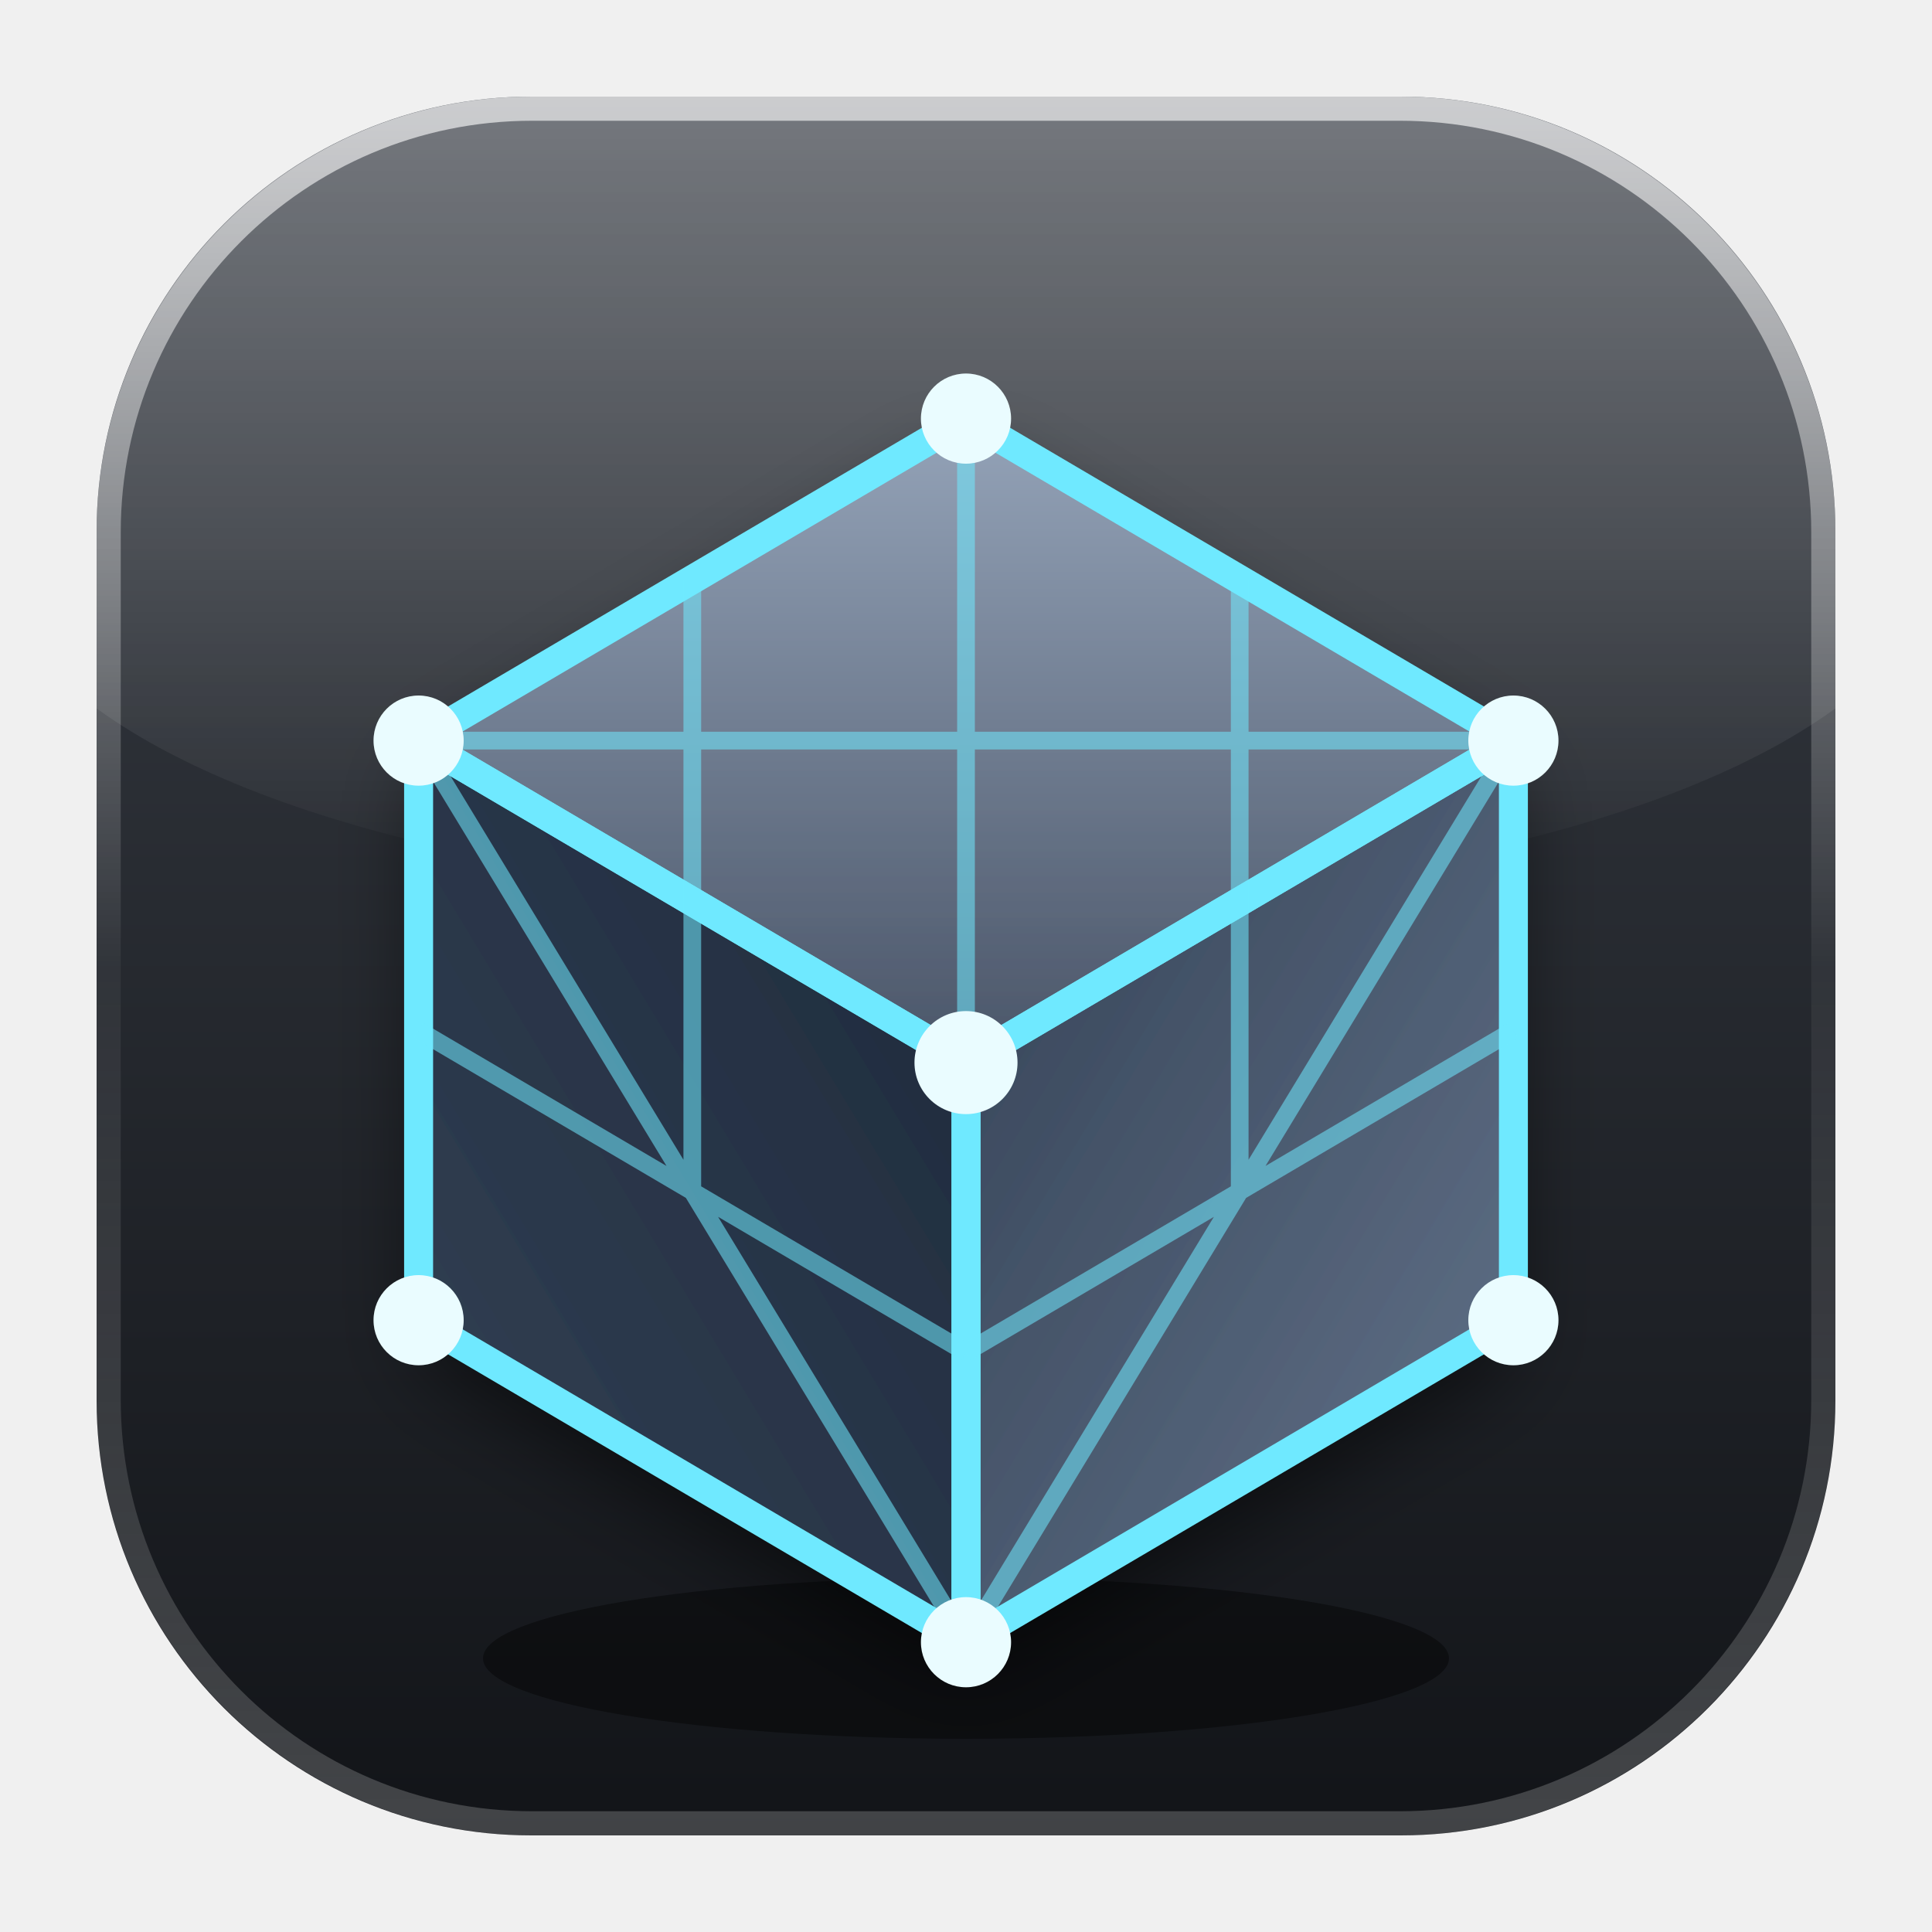
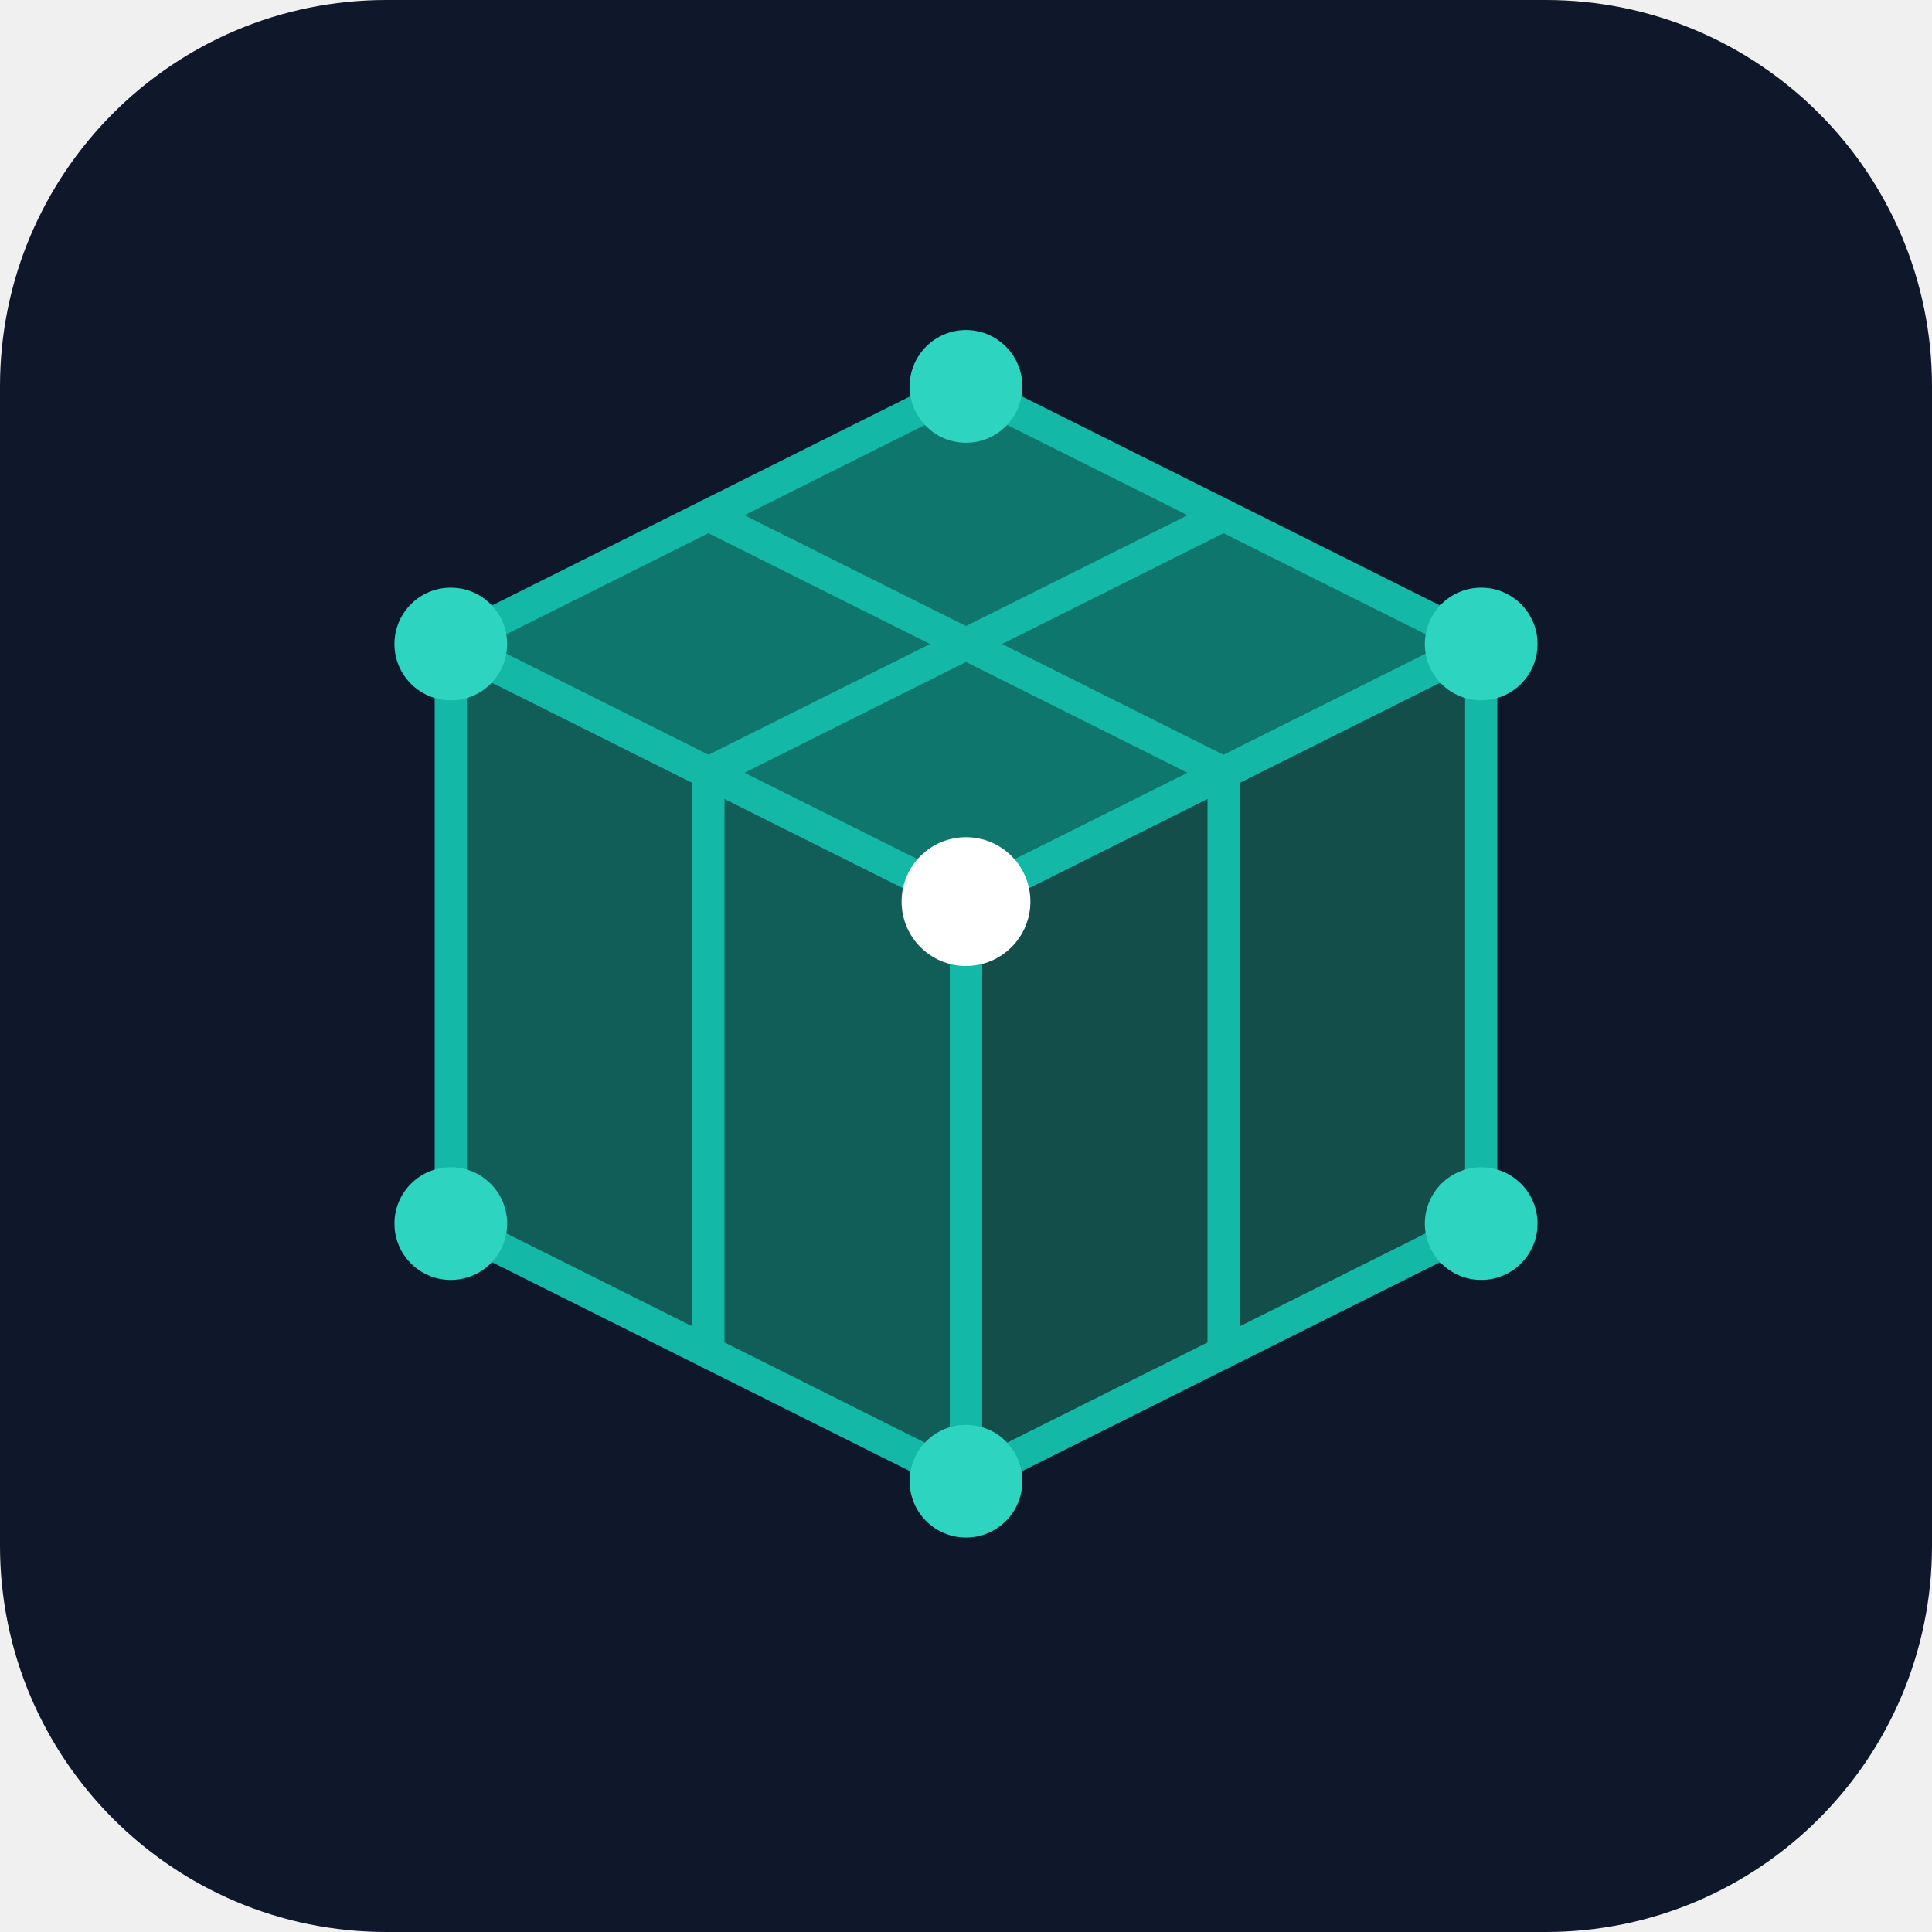
<svg xmlns="http://www.w3.org/2000/svg" viewBox="0 0 120 120" width="120" height="120" data-name="geometry-mesh">
-   <defs>
-     <linearGradient id="meb" x1="0" y1="0" x2="0" y2="1">
-       <stop offset="0" stop-color="#3a3f47" />
-       <stop offset="1" stop-color="#121418" />
-     </linearGradient>
-     <linearGradient id="meg" x1="0" y1="0" x2="0" y2="1">
-       <stop offset="0" stop-color="#ffffff" stop-opacity=".30" />
-       <stop offset="1" stop-color="#ffffff" stop-opacity="0" />
-     </linearGradient>
-     <linearGradient id="mee" x1="0" y1="0" x2="0" y2="1">
-       <stop offset="0" stop-color="#ffffff" stop-opacity=".62" />
-       <stop offset=".5" stop-color="#ffffff" stop-opacity=".05" />
-       <stop offset="1" stop-color="#ffffff" stop-opacity=".20" />
-     </linearGradient>
-     <clipPath id="mec">
-       <rect x="6" y="6" width="108" height="108" rx="27" />
-     </clipPath>
-     <filter id="med" x="-50%" y="-50%" width="200%" height="200%">
-       <feDropShadow dx="0" dy="2.5" stdDeviation="2.6" flood-color="#000" flood-opacity=".55" />
-     </filter>
-   </defs>
-   <rect x="6" y="6" width="108" height="108" rx="27" fill="url(#meb)" />
-   <g clip-path="url(#mec)">
-     <path d="M6 6H114V44C92 60 28 60 6 44Z" fill="url(#meg)" />
+   <rect width="120" height="120" rx="24" fill="#0f172a" />
+   <polygon points="60,24 92,40 60,56 28,40" fill="#0f766e" />
+   <polygon points="28,40 60,56 60,92 28,76" fill="#115e59" />
+   <polygon points="60,56 92,40 92,76 60,92" fill="#134e4a" />
+   <g stroke="#14b8a6" stroke-width="2" stroke-linecap="round" stroke-linejoin="round">
+     <polygon points="60,24 92,40 60,56 28,40" fill="none" />
+     <polygon points="28,40 60,56 60,92 28,76" fill="none" />
+     <polygon points="60,56 92,40 92,76 60,92" fill="none" />
+     <line x1="44" y1="32" x2="76" y2="48" />
+     <line x1="76" y1="32" x2="44" y2="48" />
+     <line x1="44" y1="48" x2="44" y2="84" />
+     <line x1="76" y1="48" x2="76" y2="84" />
  </g>
-   <linearGradient id="meF" x1="0" y1="0" x2="1" y2="1">
-     <stop offset="0" stop-color="#63e6ff" stop-opacity=".38" />
-     <stop offset="1" stop-color="#1a6f8f" stop-opacity=".22" />
-   </linearGradient>
-   <linearGradient id="meTop" x1="0" y1="1" x2="0" y2="0">
-     <stop offset="0" stop-color="#4a5568" />
-     <stop offset="1" stop-color="#94a3b8" />
-   </linearGradient>
-   <linearGradient id="meLeft" x1="1" y1="0" x2="0" y2="1">
-     <stop offset="0" stop-color="#1e293b" />
-     <stop offset="1" stop-color="#334155" />
-   </linearGradient>
-   <linearGradient id="meRight" x1="0" y1="0" x2="1" y2="1">
-     <stop offset="0" stop-color="#334155" />
-     <stop offset="1" stop-color="#64748b" />
-   </linearGradient>
-   <ellipse cx="60" cy="103" rx="30" ry="5" fill="#000" opacity=".4" />
-   <g filter="url(#med)">
-     <polygon points="60,26 94,46 60,66 26,46" fill="url(#meTop)" />
-     <polygon points="26,46 60,66 60,102 26,82" fill="url(#meLeft)" />
-     <polygon points="94,46 60,66 60,102 94,82" fill="url(#meRight)" />
-   </g>
-   <g fill="none" stroke="#6fe9ff" stroke-width="1.8" stroke-linejoin="round">
-     <polygon points="60,26 94,46 60,66 26,46" />
-     <polygon points="26,46 60,66 60,102 26,82" />
-     <polygon points="94,46 60,66 60,102 94,82" />
-   </g>
-   <g fill="none" stroke="#6fe9ff" stroke-opacity=".55" stroke-width="1.1">
-     <path d="M60 26 60 66M26 46 94 46M26 46 60 102M94 46 60 102M26 64 60 84M94 64 60 84M43 36 43 74M77 36 77 74" />
-   </g>
-   <g fill="#eafcff">
-     <circle cx="60" cy="26" r="2.8" />
-     <circle cx="94" cy="46" r="2.8" />
-     <circle cx="26" cy="46" r="2.8" />
-     <circle cx="60" cy="66" r="3.2" />
-     <circle cx="26" cy="82" r="2.8" />
-     <circle cx="94" cy="82" r="2.8" />
-     <circle cx="60" cy="102" r="2.8" />
-   </g>
-   <rect x="6.75" y="6.75" width="106.5" height="106.5" rx="26.3" fill="none" stroke="url(#mee)" stroke-width="1.5" />
+   <circle cx="60" cy="24" r="3.5" fill="#2dd4bf" />
+   <circle cx="92" cy="40" r="3.5" fill="#2dd4bf" />
+   <circle cx="28" cy="40" r="3.5" fill="#2dd4bf" />
+   <circle cx="60" cy="56" r="4" fill="#ffffff" />
+   <circle cx="28" cy="76" r="3.5" fill="#2dd4bf" />
+   <circle cx="92" cy="76" r="3.5" fill="#2dd4bf" />
+   <circle cx="60" cy="92" r="3.5" fill="#2dd4bf" />
</svg>
